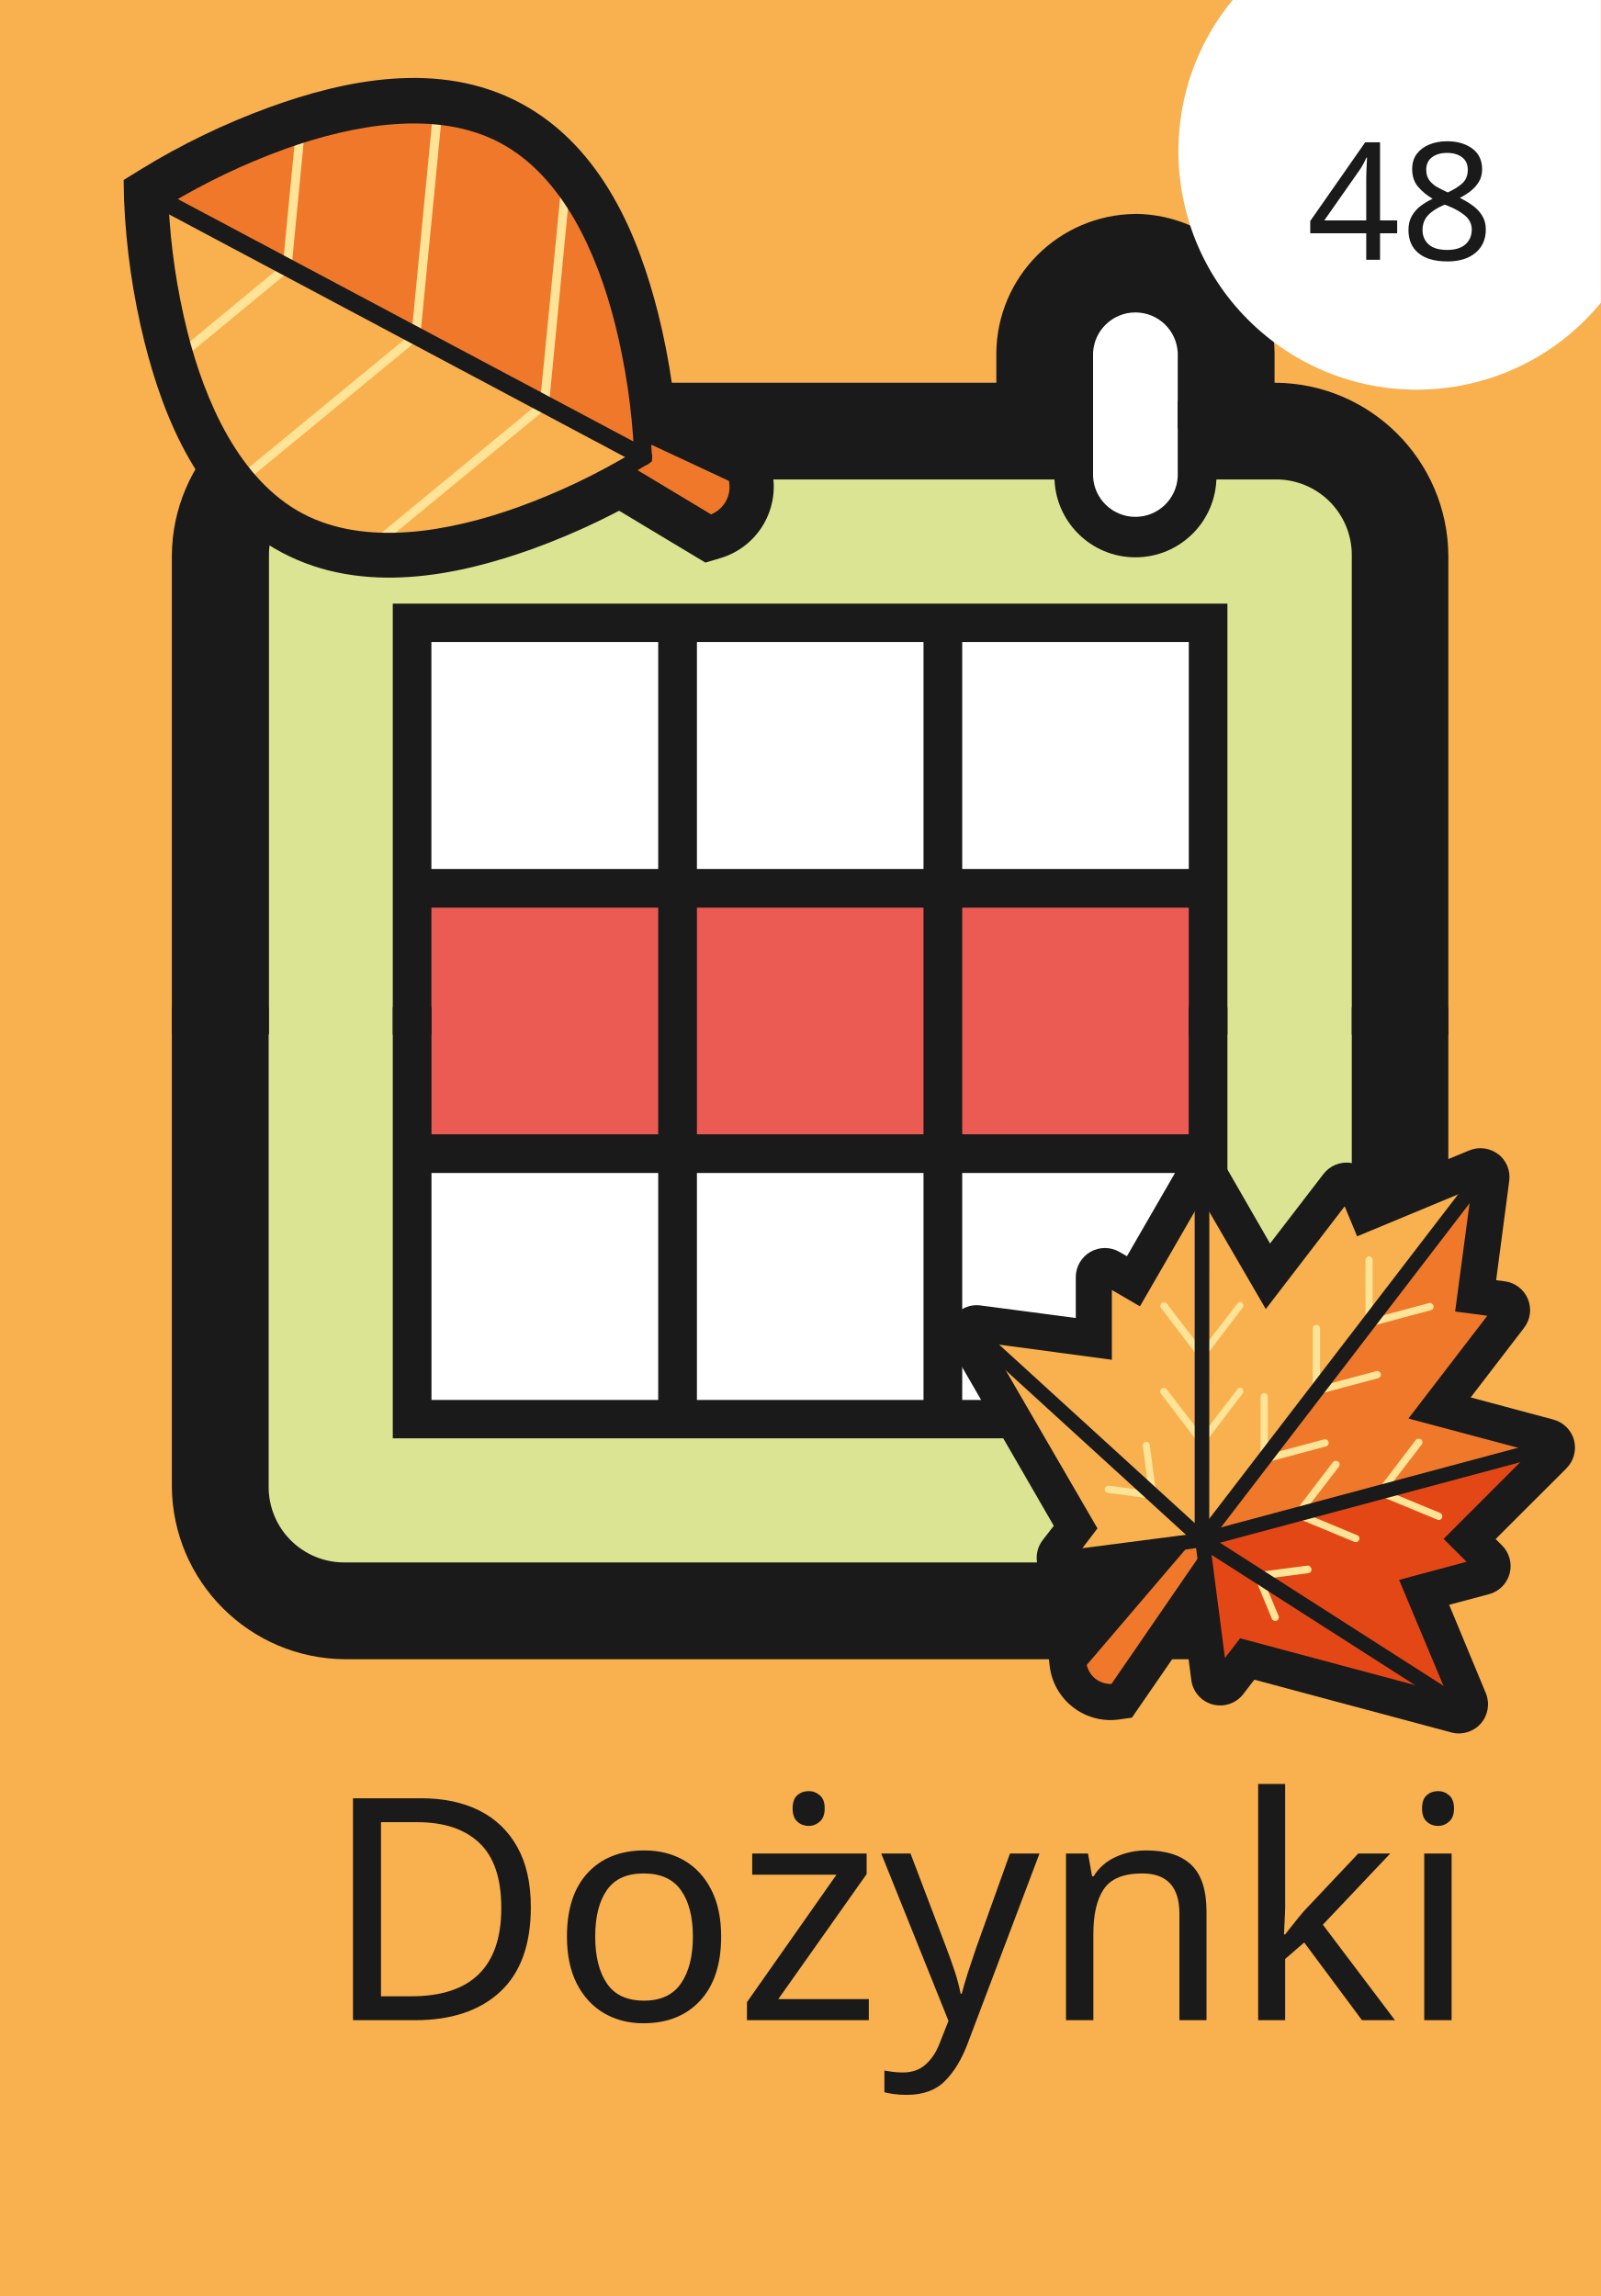
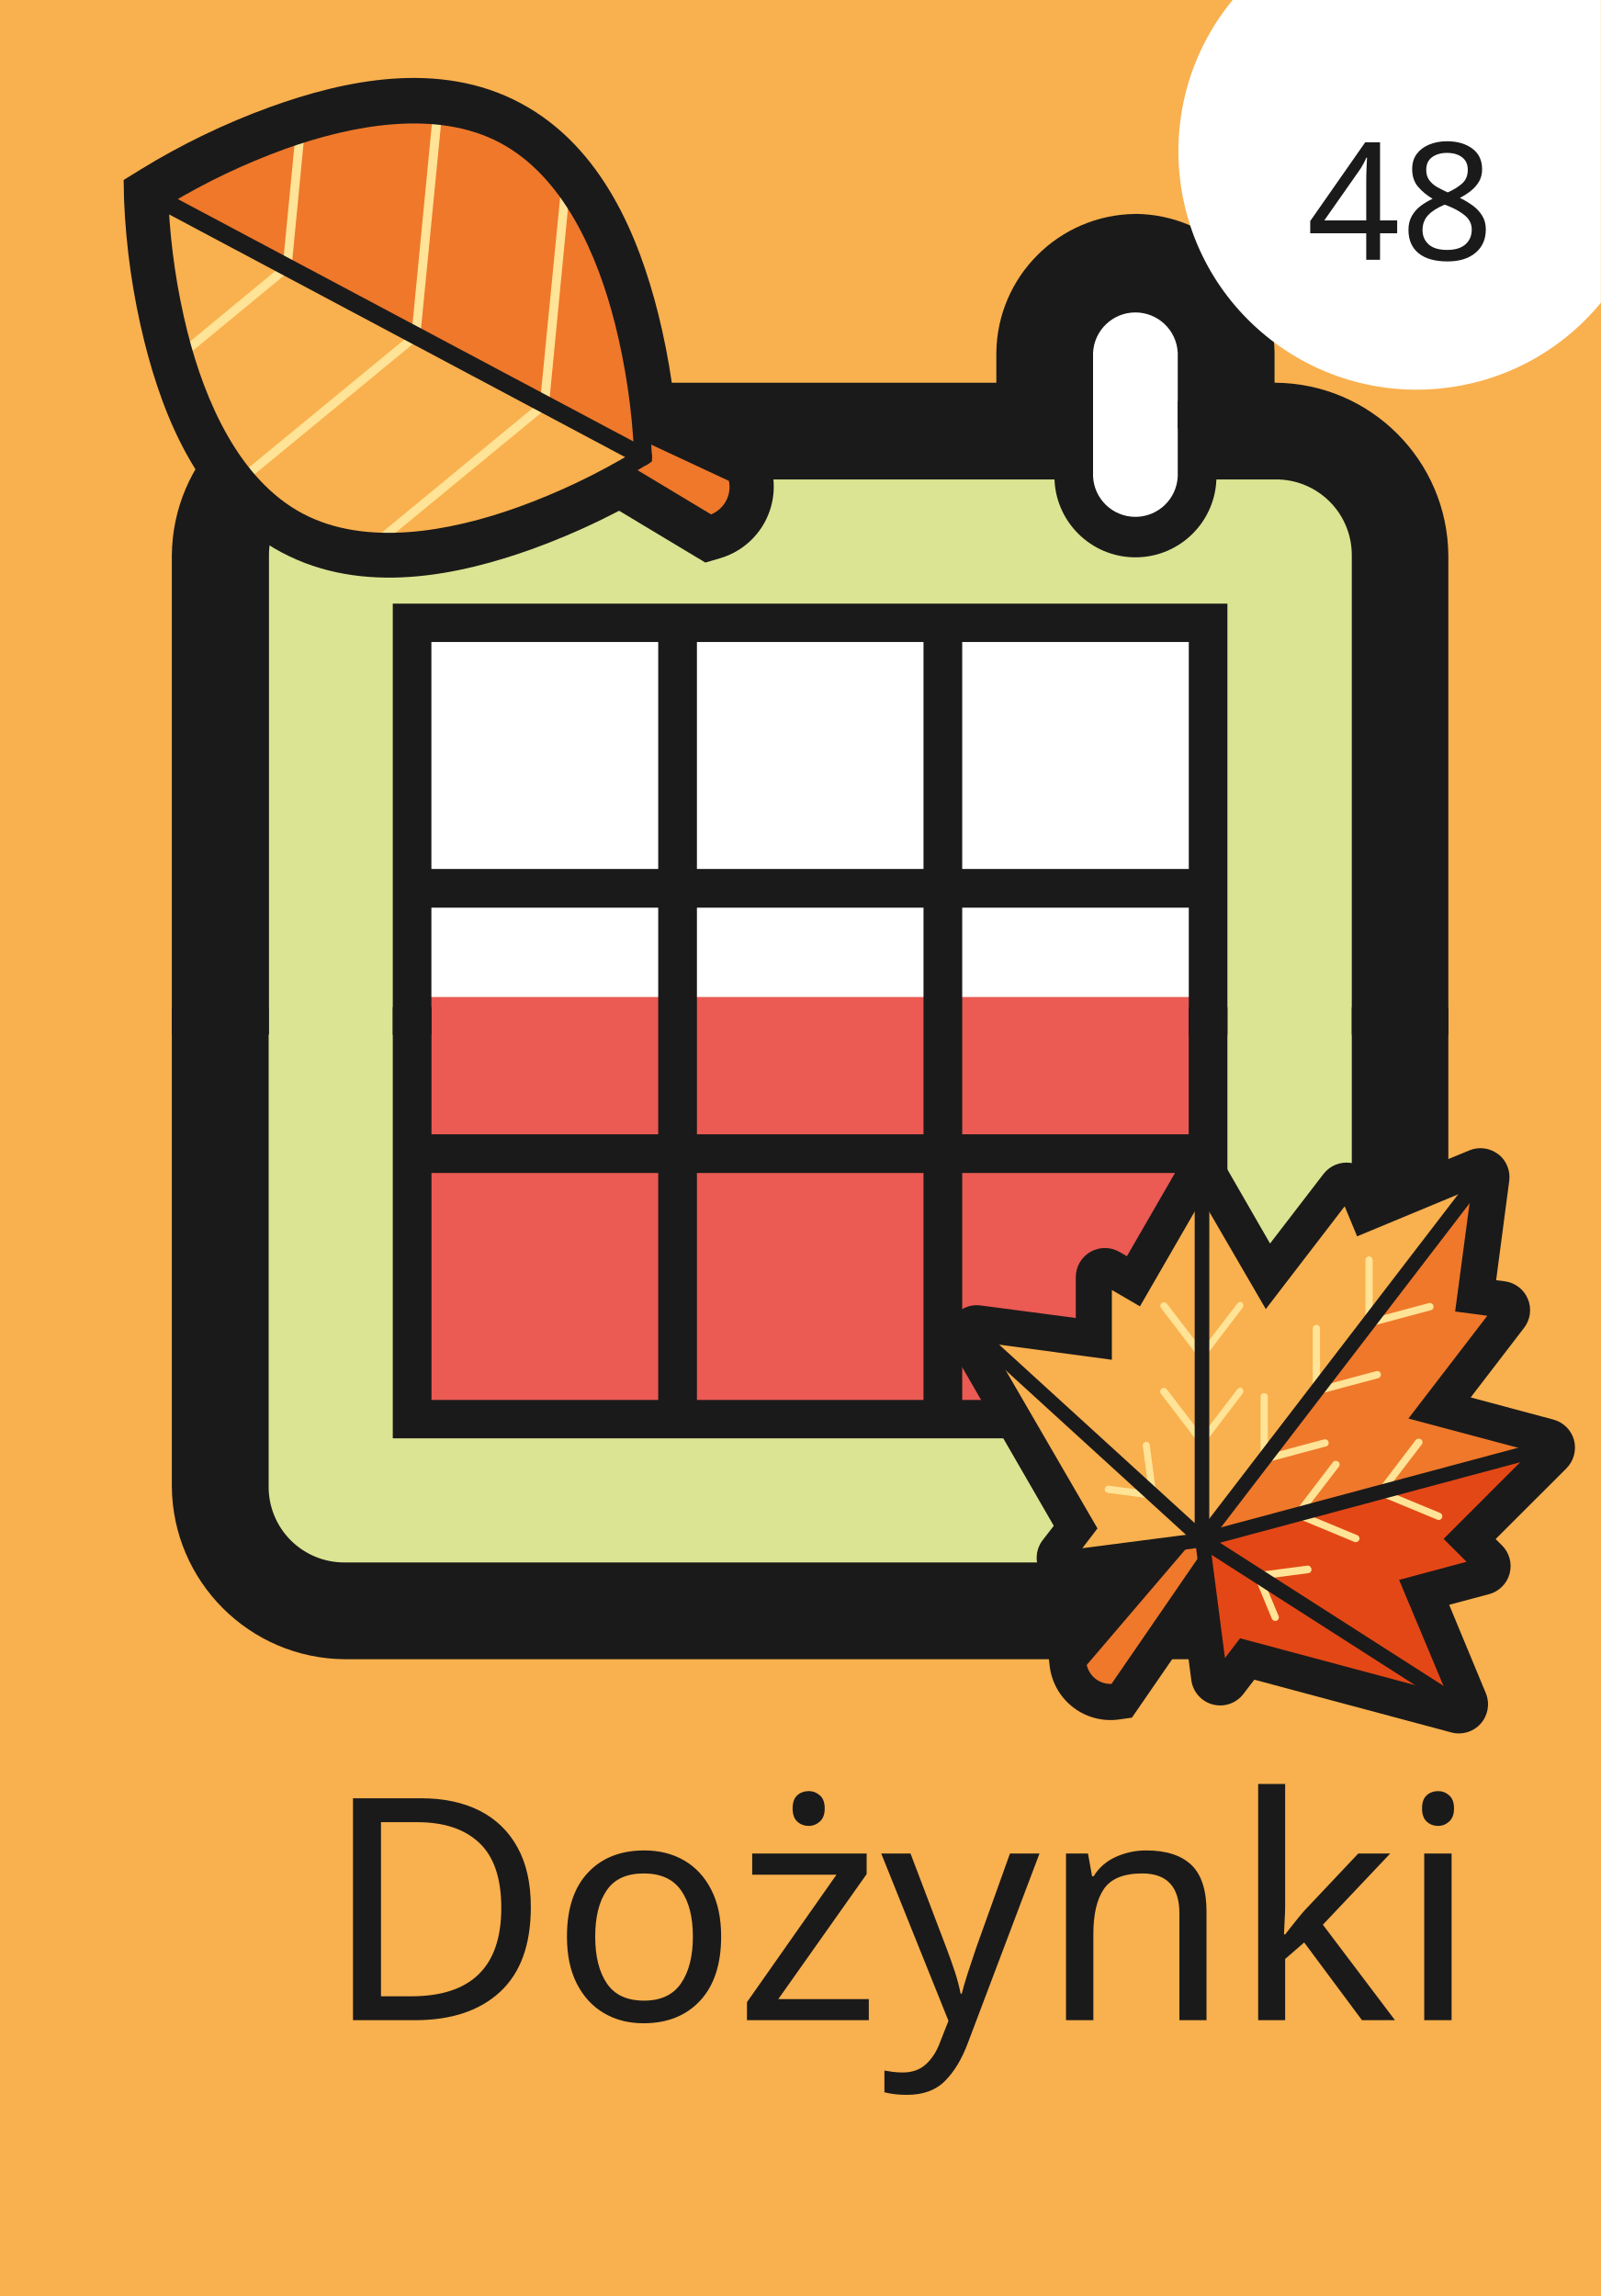
<svg xmlns="http://www.w3.org/2000/svg" id="Слой_1" data-name="Слой 1" viewBox="0 0 195.59 280.63">
  <defs>
    <style>.cls-1{fill:#f9b04e;}.cls-2{font-size:38px;}.cls-10,.cls-2,.cls-3{fill:#1a1a1a;}.cls-10,.cls-2{font-family:Impact;}.cls-4{fill:#dbe492;}.cls-5{fill:#fff;}.cls-6{fill:#eb5a53;}.cls-7{fill:#ef782b;}.cls-8{fill:#e44716;}.cls-9{fill:#ffe396;}.cls-10{font-size:20px;}</style>
  </defs>
  <rect class="cls-1" x="-282.56" y="-1.13" width="493.56" height="290.47" />
  <text class="cls-2" transform="translate(39.45 246.92)">Dożynki</text>
  <path class="cls-3" d="M42.28,49v9.22a17,17,0,1,0,34,0V49Zm0,0" />
  <path class="cls-3" d="M121.77,49v9.22a17,17,0,0,0,34,0V49Zm0,0" />
  <path class="cls-3" d="M59.27,26.15a17.16,17.16,0,0,0-17,17v9.22h34V43.14a17.16,17.16,0,0,0-17-17Zm0,0" />
  <path class="cls-3" d="M138.76,26.15a17.16,17.16,0,0,0-17,17v9.22h34V43.14a17.16,17.16,0,0,0-17-17Zm0,0" />
  <path class="cls-3" d="M21,123.11v58.56A21.29,21.29,0,0,0,42.14,202.8H155.89A21.3,21.3,0,0,0,177,181.67V123.11H158.11v58.56a2,2,0,0,1-2.22,2.21H42.14a2,2,0,0,1-2.22-2.21V123.11Zm0,0" />
  <path class="cls-3" d="M42.14,46.78A21.29,21.29,0,0,0,21,67.91v58.56H39.92V67.91a2,2,0,0,1,2.22-2.22H155.89a2,2,0,0,1,2.22,2.22v58.56H177V67.91a21.3,21.3,0,0,0-21.13-21.13Zm0,0" />
  <path class="cls-4" d="M42.14,56.24H155.89a11.65,11.65,0,0,1,11.68,11.67V181.67a11.65,11.65,0,0,1-11.68,11.67H42.14a11.65,11.65,0,0,1-11.68-11.67V67.91A11.65,11.65,0,0,1,42.14,56.24Zm0,0" />
-   <rect class="cls-5" x="50.37" y="76.14" width="97.29" height="32.67" />
-   <rect class="cls-6" x="50.37" y="109.74" width="97.29" height="32.67" />
-   <rect class="cls-5" x="50.37" y="140.88" width="97.29" height="32.67" />
+   <rect class="cls-5" x="50.37" y="76.14" width="97.29" height="46.13" />
+   <rect class="cls-6" x="50.37" y="121.86" width="97.29" height="20.55" />
+   <rect class="cls-6" x="50.37" y="140.88" width="97.29" height="32.67" />
  <path class="cls-3" d="M28.1,123.11v58.56a14.06,14.06,0,0,0,14,14H155.89a14.06,14.06,0,0,0,14-14V123.11H165.2v58.56a9.23,9.23,0,0,1-9.31,9.3H42.14a9.23,9.23,0,0,1-9.31-9.3V123.11Zm0,0" />
  <path class="cls-3" d="M48,123.11V175.8H150V123.11h-4.73v48H52.73v-48Zm0,0" />
  <path class="cls-3" d="M42.14,53.87a14.06,14.06,0,0,0-14,14v58.56h4.73V67.91a9.24,9.24,0,0,1,9.31-9.31H155.89a9.24,9.24,0,0,1,9.31,9.31v58.56h4.73V67.91a14.06,14.06,0,0,0-14-14Zm0,0" />
  <rect class="cls-3" x="112.86" y="76.14" width="4.73" height="97.29" />
  <rect class="cls-3" x="80.44" y="76.14" width="4.73" height="97.29" />
  <rect class="cls-3" x="50.37" y="138.64" width="97.29" height="4.73" />
  <rect class="cls-3" x="50.37" y="106.21" width="97.29" height="4.73" />
  <path class="cls-3" d="M48,73.78v52.69h4.72v-48h92.56v48H150V73.78Zm0,0" />
  <path class="cls-5" d="M59.27,35.61a7.52,7.52,0,0,1,7.54,7.53V58.22a7.54,7.54,0,1,1-15.08,0V43.14a7.52,7.52,0,0,1,7.54-7.53Zm0,0" />
  <path class="cls-3" d="M49.37,49v9.22a9.9,9.9,0,1,0,19.8,0V49H64.44v9.22a5.17,5.17,0,1,1-10.34,0V49Zm0,0" />
  <path class="cls-5" d="M138.76,35.61a7.52,7.52,0,0,1,7.54,7.53V58.22a7.54,7.54,0,0,1-15.08,0V43.14a7.52,7.52,0,0,1,7.54-7.53Zm0,0" />
  <path class="cls-3" d="M128.86,49v9.22a9.9,9.9,0,0,0,19.8,0V49h-4.73v9.22a5.18,5.18,0,0,1-10.35,0V49Zm0,0" />
  <path class="cls-3" d="M59.27,33.24a9.94,9.94,0,0,0-9.9,9.9v9.22H54.1V43.14a5.17,5.17,0,1,1,10.34,0v9.22h4.73V43.14a9.93,9.93,0,0,0-9.9-9.9Zm0,0" />
  <path class="cls-3" d="M138.76,33.24a9.93,9.93,0,0,0-9.9,9.9v9.22h4.72V43.14a5.18,5.18,0,0,1,10.35,0v9.22h4.73V43.14a9.94,9.94,0,0,0-9.9-9.9Zm0,0" />
  <path class="cls-3" d="M183.07,141.06a3.55,3.55,0,0,0-3.51-.45l-11.31,4.68-.4-1a3.56,3.56,0,0,0-6.11-.8l-6.53,8.5L150,142.94a3.55,3.55,0,0,0-6.16,0l-6.12,10.6-.92-.53a3.56,3.56,0,0,0-5.33,3.08v5l-11.64-1.53a3.55,3.55,0,0,0-3.54,5.3l12.49,21.63-1.36,1.76a3.56,3.56,0,0,0,3.29,5.69l13.15-1.73,1.73,13.15a3.56,3.56,0,0,0,6.35,1.7l1.35-1.76,24.12,6.46A3.56,3.56,0,0,0,181.6,207l-4.5-10.85,4.84-1.29a3.56,3.56,0,0,0,1.59-6l-.75-.75,8.66-8.65a3.61,3.61,0,0,0,.92-3.44,3.57,3.57,0,0,0-2.52-2.51l-10.11-2.71,6.52-8.5a3.55,3.55,0,0,0-2.35-5.69l-1.06-.14,1.6-12.13a3.56,3.56,0,0,0-1.37-3.3Zm-6.48,8.47-1.26,9.55a3.56,3.56,0,0,0,1.73,3.54l-6.21,8.09a3.55,3.55,0,0,0,1.9,5.6l9.3,2.49-6.81,6.82a3.55,3.55,0,0,0-.78,3.85l-3.11.83a3.57,3.57,0,0,0-2.37,4.8l3.29,7.93-19.45-5.21a3.35,3.35,0,0,0-1.09-.12l-1.3-9.94a3.56,3.56,0,0,0-4-3.06L136.5,186a3.44,3.44,0,0,0-.4-1L126,167.55l8.51,1.12a3.55,3.55,0,0,0,4-3.52v-3.23a3.54,3.54,0,0,0,3.52-1.75l4.82-8.34,4.82,8.34a3.52,3.52,0,0,0,2.84,1.77,3.57,3.57,0,0,0,3.06-1.38l6.21-8.1a3.55,3.55,0,0,0,3.86.76Zm0,0" />
  <path class="cls-3" d="M145,182.3l-2.19,2.57-14.71,17.22.18,1.55a7.49,7.49,0,0,0,8.51,6.52l1.54-.22L153.1,188.5Zm0,0" />
  <path class="cls-7" d="M145.54,187.18l-13.7,16a4,4,0,0,0,1.52,2.65,3.91,3.91,0,0,0,2.95.78l11.95-17.38Zm0,0" />
  <path class="cls-3" d="M145.41,186l-.54.64-14,16.33,0,.39a4.87,4.87,0,0,0,1.86,3.26,4.79,4.79,0,0,0,3.62.94l.39-.05,12.64-18.4Zm.26,2.44,1.38,1.06-11.22,16.32a3.06,3.06,0,0,1-1.93-.61,3,3,0,0,1-1.09-1.71Zm0,0" />
  <path class="cls-7" d="M149.1,204.9l2.79-3.65,26.42,7.08-6-14.59,8.75-2.35-3.27-3.26L188.92,177l-15.25-4.08,9.76-12.73-4.57-.6,2.06-15.66-14.59,6-1.77-4.26L154.8,158.4l-7.9-13.68L139,158.4l-4-2.31v9.06l-15.66-2.06L133,186.77l-2.8,3.65,16.68-2.2Zm0,0" />
  <path class="cls-8" d="M188.92,177l-42,11.26,2.2,16.68,2.79-3.65,26.42,7.08-6-14.59,8.75-2.35-3.27-3.26Zm0,0" />
  <path class="cls-1" d="M180.92,143.89l-14.59,6-1.77-4.26L154.8,158.4l-7.9-13.68L139,158.4l-4-2.31v9.06l-15.66-2.06L133,186.77l-2.8,3.65,16.68-2.2Zm0,0" />
  <path class="cls-9" d="M160.09,191.44a.41.41,0,0,0-.32-.08l-6.66.87,2.32,5.62a.45.45,0,0,0,.58.24.44.44,0,0,0,.24-.58L154.37,193l5.51-.72a.44.44,0,0,0,.21-.8Zm0,0" />
  <path class="cls-9" d="M140.36,176.3a.5.5,0,0,0-.32-.08.45.45,0,0,0-.38.5l.73,5.51-4.88-.64a.45.45,0,0,0-.5.38.44.44,0,0,0,.38.5l6,.8-.88-6.67a.47.47,0,0,0-.18-.3Zm0,0" />
  <path class="cls-9" d="M168.57,167.66a.43.43,0,0,0-.38-.07l-6.87,1.84v-7.12a.45.45,0,0,0-.89,0v8.28l8-2.14a.46.46,0,0,0,.32-.55.46.46,0,0,0-.17-.24Zm0,0" />
  <path class="cls-9" d="M162.18,176a.41.41,0,0,0-.37-.07l-6.87,1.84v-7.12a.45.45,0,0,0-.89,0v8.28l8-2.14a.44.44,0,0,0,.31-.55.37.37,0,0,0-.17-.24Zm0,0" />
  <path class="cls-9" d="M175,159.34a.41.41,0,0,0-.37-.07l-6.88,1.84V154a.44.44,0,1,0-.88,0v8.28l8-2.14a.44.44,0,0,0,.31-.55.37.37,0,0,0-.17-.24Zm0,0" />
  <path class="cls-9" d="M173.64,175.93a.46.46,0,0,0-.63.08l-5,6.57,7.64,3.16a.43.43,0,0,0,.58-.24.44.44,0,0,0-.24-.58l-6.57-2.72,4.33-5.65a.44.44,0,0,0-.08-.62Zm0,0" />
  <path class="cls-9" d="M163.51,178.64a.45.45,0,0,0-.63.09l-5,6.56,7.64,3.17a.45.45,0,0,0,.58-.24.43.43,0,0,0-.24-.58l-6.57-2.73,4.33-5.64a.46.46,0,0,0-.08-.63Zm0,0" />
  <path class="cls-9" d="M151.86,159.22a.45.45,0,0,0-.63.08l-4.33,5.64-4.33-5.64a.45.45,0,0,0-.71.54l5,6.56,5-6.56a.44.44,0,0,0-.08-.62Zm0,0" />
  <path class="cls-9" d="M151.86,169.7a.45.45,0,0,0-.63.09l-4.33,5.64-4.33-5.65a.45.45,0,0,0-.71.55l5,6.56,5-6.56a.45.45,0,0,0-.09-.63Zm0,0" />
  <path class="cls-3" d="M188.69,176.1l-42,11.26.46,1.72,42-11.26Zm0,0" />
  <path class="cls-3" d="M178.79,207.58l-31.41-20.11-1,1.5,31.41,20.11Zm0,0" />
  <path class="cls-3" d="M182,142.48l-15.19,6.29-2-4.86L154.9,156.8l-8-13.86-8.22,14.24-4.56-2.63v9.58L117.68,162,132,186.7l-3.75,4.88,17.92-2.36,2.36,17.92,1.31-1.7,2.44-3.18,27.58,7.39-6.34-15.32,9.26-2.48L179,188.13l11.63-11.63-15.46-4.14,9.89-12.89-5.22-.69Zm-2.17,2.82-2,15,3.93.52-9.64,12.56,15,4-10.7,10.71,2.8,2.8-8.24,2.21L176.8,207l-25.25-6.76-1.85,2.41-2-15.42-15.43,2,1.85-2.42L121,164.2l14.88,2v-8.53l3.43,2,7.57-13.11L154.69,160l9.64-12.56,1.52,3.67Zm0,0" />
  <path class="cls-3" d="M147.79,144.72H146v43.5h1.78Zm0,0" />
  <path class="cls-3" d="M120,162.43l-1.2,1.31,27.55,25.14,1.2-1.31Zm0,0" />
  <line class="cls-7" x1="146.9" y1="188.22" x2="180.92" y2="143.89" />
  <path class="cls-3" d="M180.21,143.35l-34,44.33,1.41,1.08,34-44.33Zm0,0" />
  <path class="cls-3" d="M15.11,22l.05,2.43a86.62,86.62,0,0,0,2.5,17.39c2.33,9.28,6.76,20.38,16.76,25.7s21.68,2.8,30.69-.44a86.48,86.48,0,0,0,15.82-7.65l2-1.31,0-2.42a86.62,86.62,0,0,0-2.5-17.39C78.09,29.05,73.66,18,63.66,12.63S42,9.83,33,13.08a86.85,86.85,0,0,0-15.82,7.64ZM24,26.75a77.92,77.92,0,0,1,11.93-5.53c8-2.87,17.37-4.31,23.68-.95S70,32.23,72,40.45a78.43,78.43,0,0,1,2.07,13A77,77,0,0,1,62.17,59c-8,2.88-17.36,4.31-23.68.95S28.12,48,26.05,39.74a78.51,78.51,0,0,1-2.07-13Zm0,0" />
  <path class="cls-3" d="M59.06,52.44l3.51,2.12L86.2,68.76,88,68.23a9.12,9.12,0,0,0,6.13-11.52l-.58-1.8-28.7-13.4Zm0,0" />
  <path class="cls-7" d="M64.81,50.85l22,13.23A4.79,4.79,0,0,0,90,58L66.77,47.17Zm0,0" />
  <path class="cls-3" d="M63.37,51.24l.88.53,22.4,13.48.45-.13a5.87,5.87,0,0,0,4-7.42l-.14-.46L66.29,45.75Zm2.87-.79,1-1.87,21.84,10.2a3.62,3.62,0,0,1-2.18,4.09Zm0,0" />
  <path class="cls-7" d="M61.62,16.45c16.32,8.69,17,39.37,17,39.37s-25.81,16.6-42.13,7.91-17-39.37-17-39.37S45.3,7.77,61.62,16.45Zm0,0" />
  <path class="cls-1" d="M19.49,24.36s.65,30.69,17,39.37,42.13-7.91,42.13-7.91Zm0,0" />
  <path class="cls-9" d="M45.8,65.8l.69.83L67.07,49.69l2.56-26.53-1.07-.11L66,49.14Zm0,0" />
  <path class="cls-9" d="M22.14,42.63l.69.84L35.61,32.94,37.2,16.46l-1.08-.1-1.55,16Zm0,0" />
  <path class="cls-9" d="M29.56,57.84l.69.84L51.34,41.32,54,14.13,52.89,14,50.3,40.77Zm0,0" />
  <path class="cls-3" d="M18.4,23.78v.61a83.2,83.2,0,0,0,2.4,16.66C23,49.94,27.33,60.1,36,64.69S55.39,67.16,64,64.05a83.51,83.51,0,0,0,15.16-7.32l.51-.33v-.6a83.73,83.73,0,0,0-2.39-16.67c-2.24-8.89-6.53-19-15.15-23.63S42.69,13,34.07,16.13a83.51,83.51,0,0,0-15.16,7.32ZM20.6,25a80.6,80.6,0,0,1,14.21-6.78c8.36-3,18.61-4.86,26.31-.76S73,31,75.18,39.66a80.63,80.63,0,0,1,2.3,15.57A80.09,80.09,0,0,1,63.28,62c-8.37,3-18.62,4.85-26.31.76S25.07,49.15,22.9,40.53A80.69,80.69,0,0,1,20.6,25Zm0,0" />
  <path class="cls-3" d="M18.54,23.86A1.08,1.08,0,0,0,19,25.32l59.1,31.46a1.08,1.08,0,0,0,1.46-.45,1,1,0,0,0,.08-.82,1,1,0,0,0-.52-.64L20,23.41a1.07,1.07,0,0,0-.82-.08,1,1,0,0,0-.64.53Zm0,0" />
  <path class="cls-5" d="M150.64,0l29,0h16l0,16c0,7,0,14,0,21A29.09,29.09,0,0,1,150.64,0Z" />
  <text class="cls-10" transform="translate(159.7 31.75)">48</text>
</svg>
